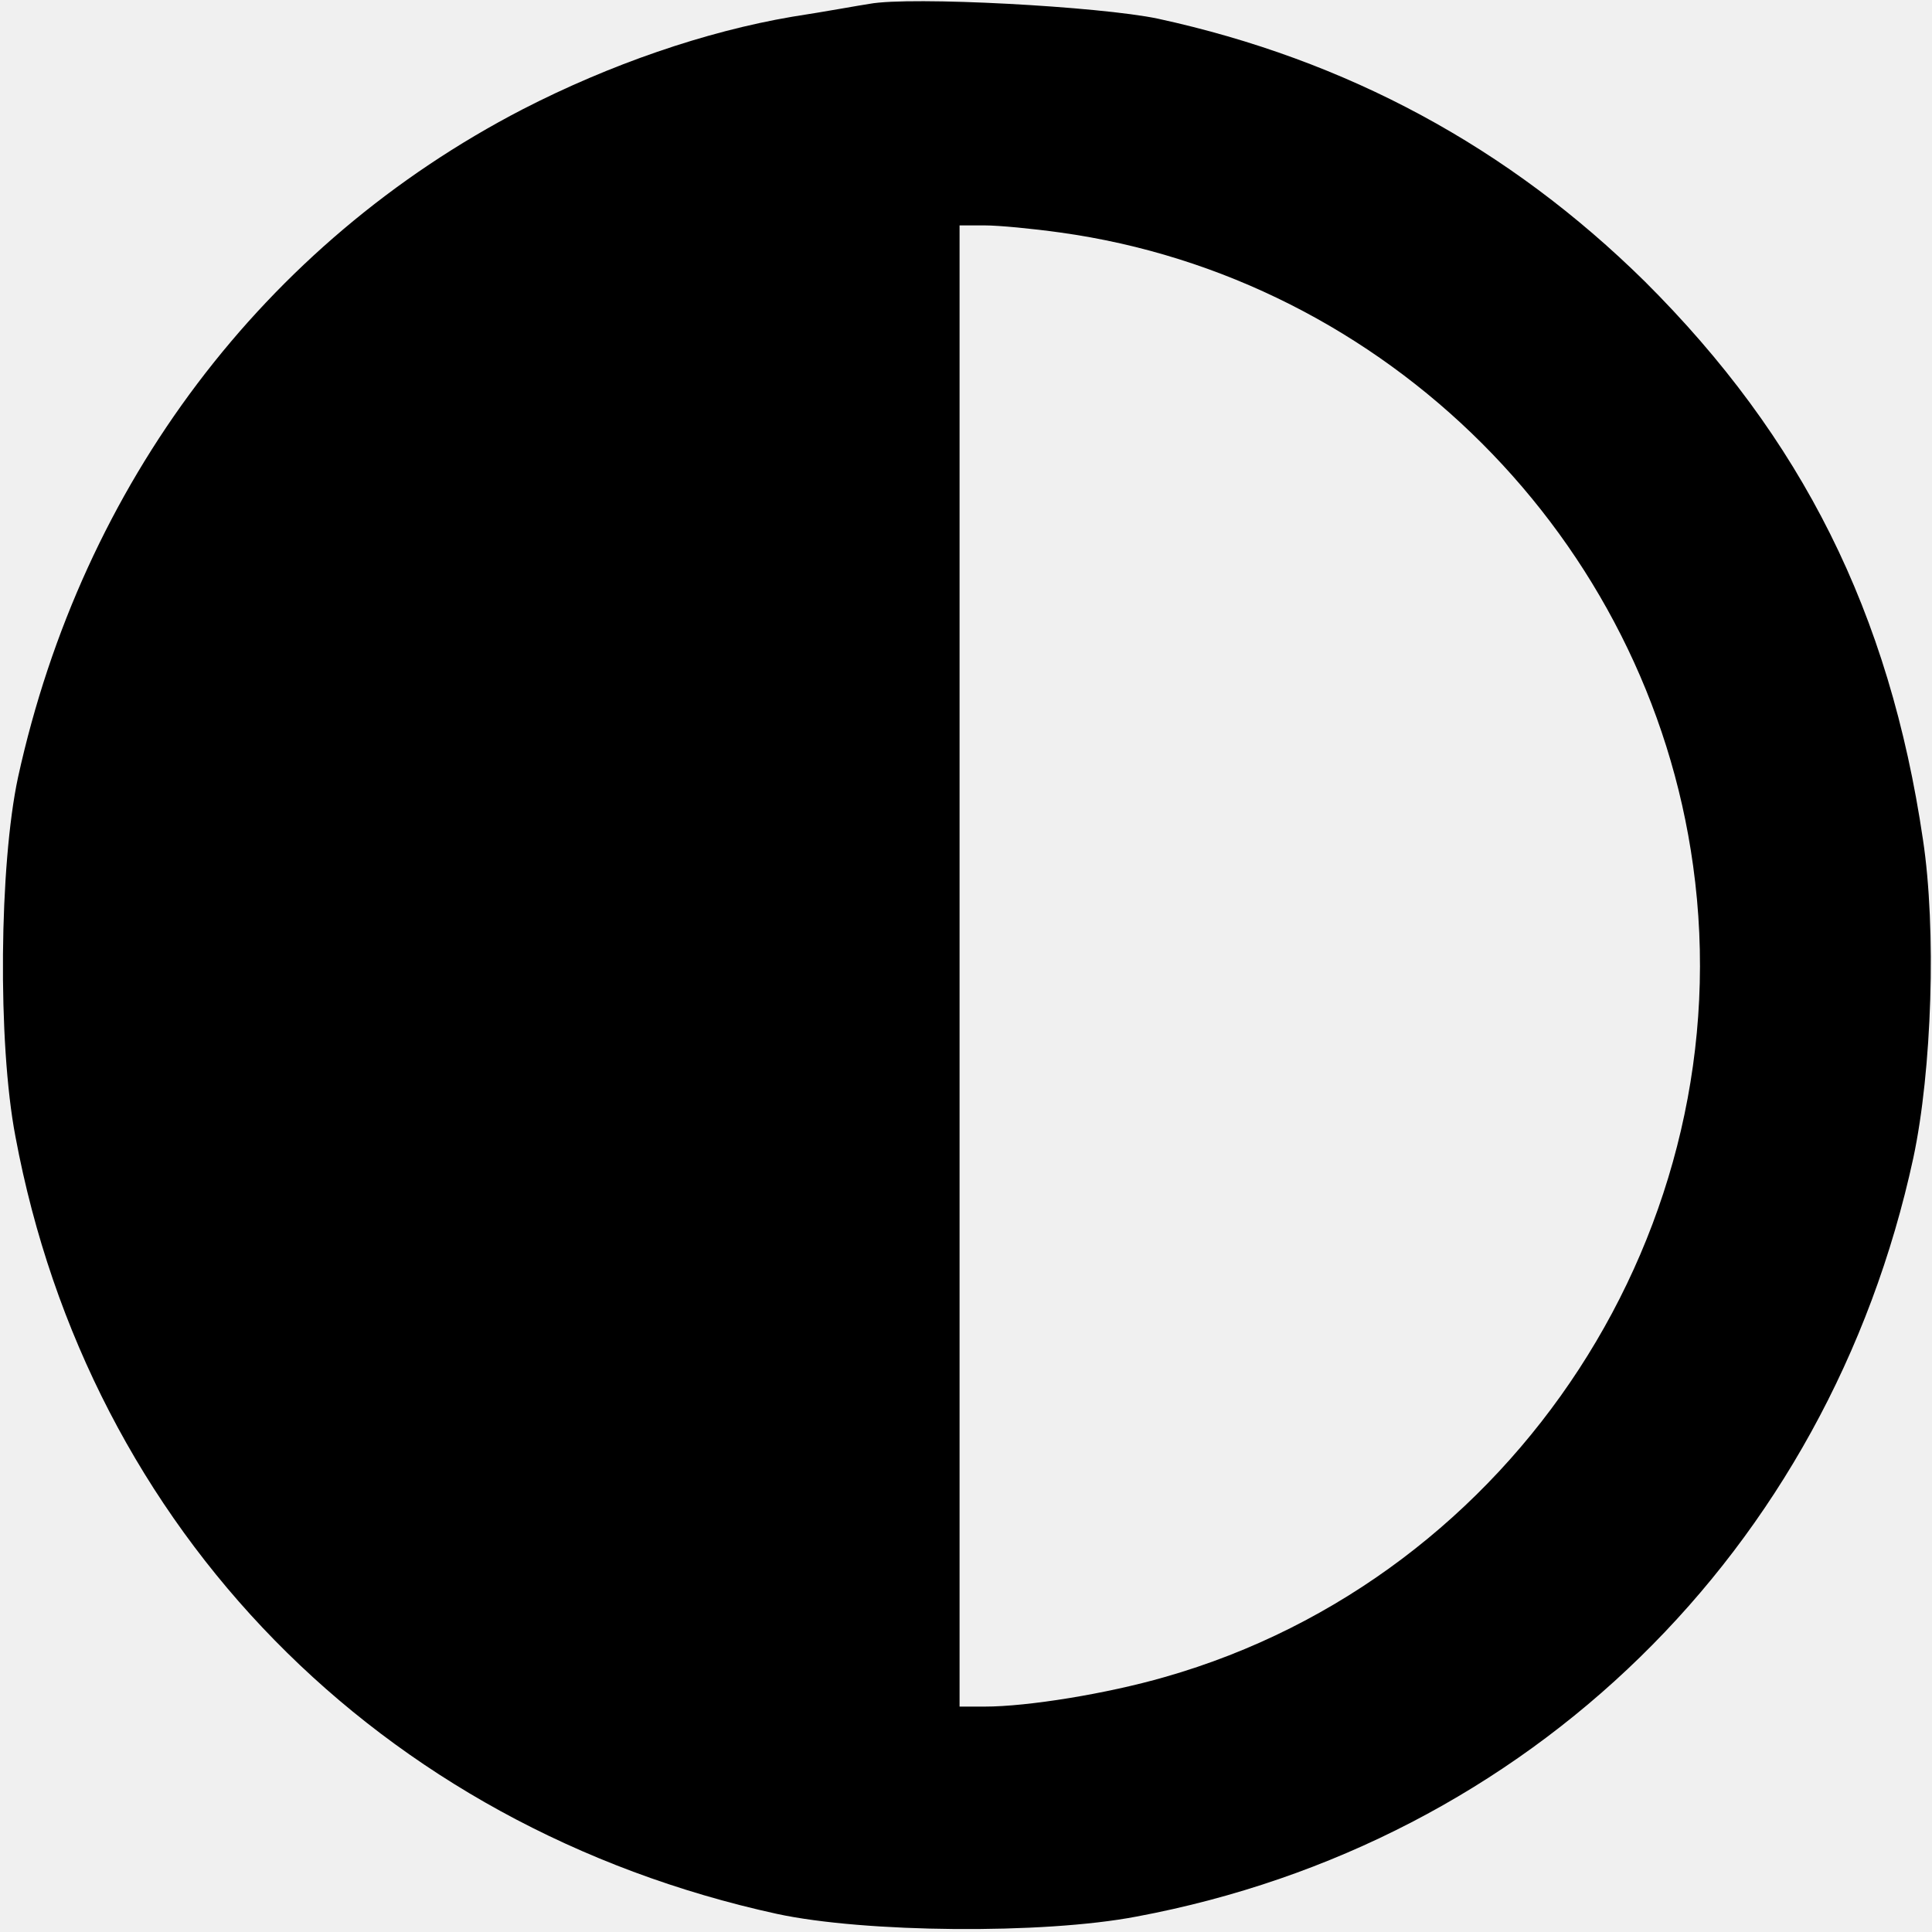
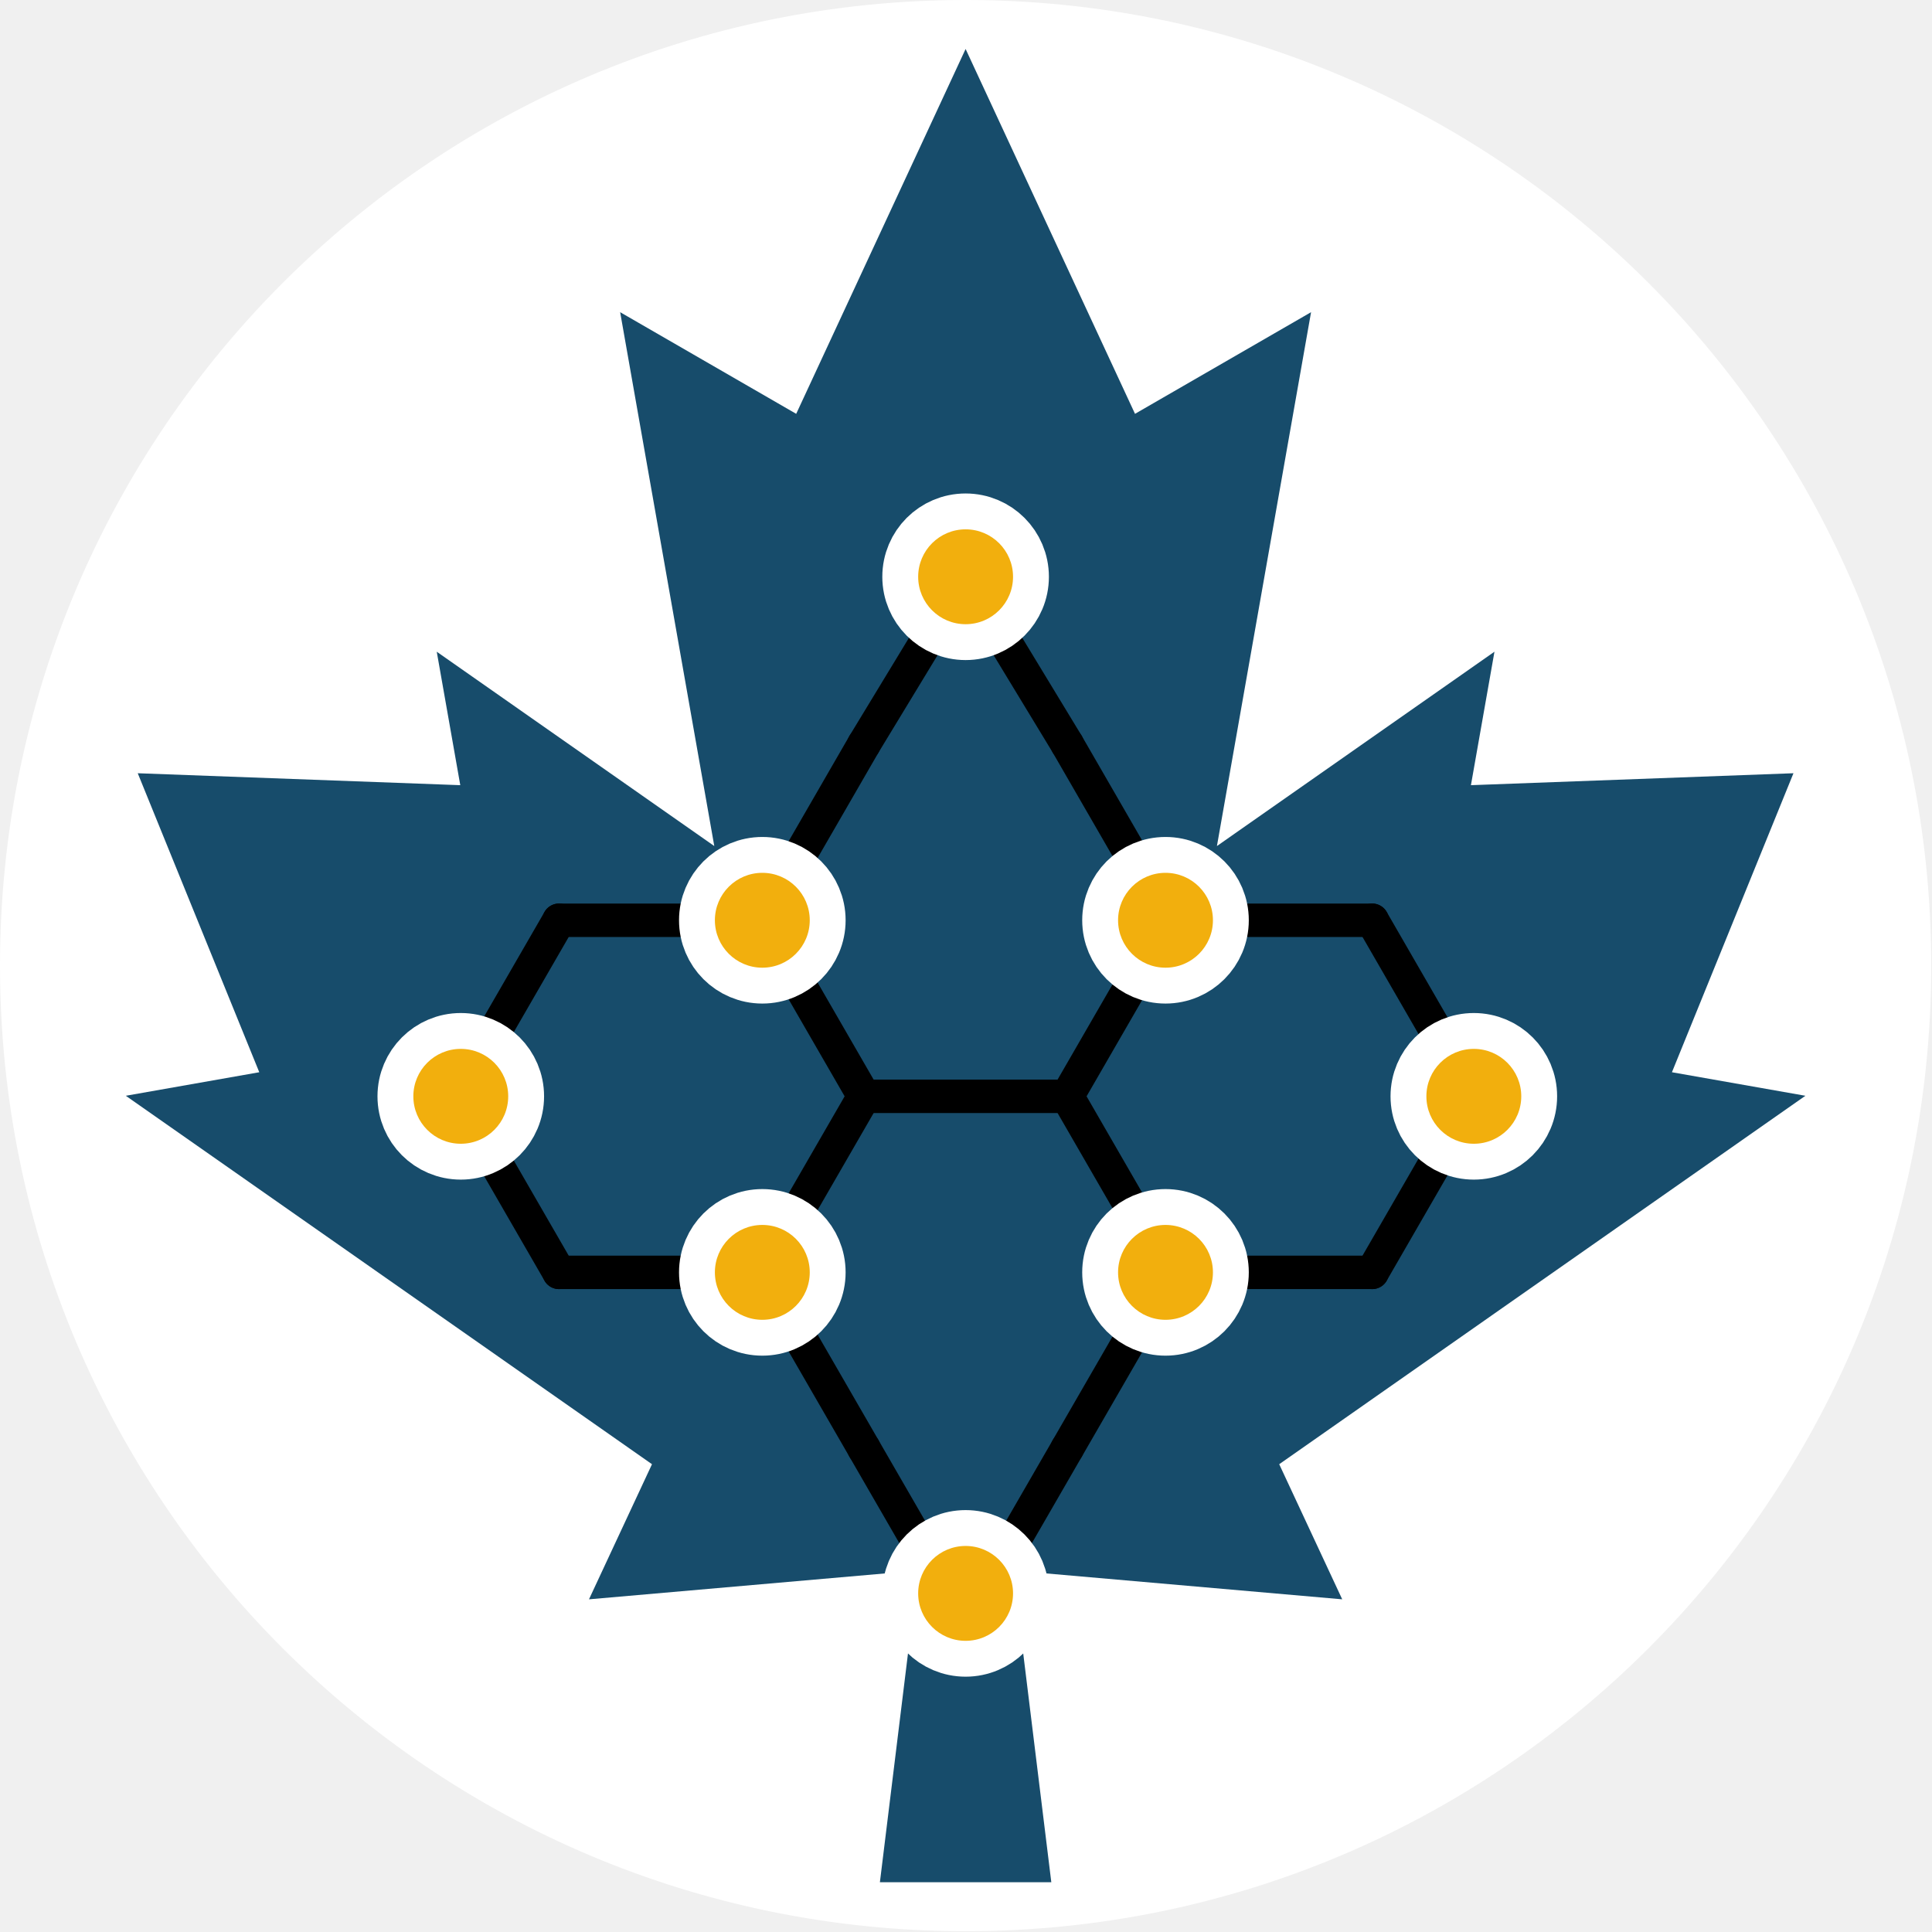
- <svg xmlns="http://www.w3.org/2000/svg" version="1.0" width="300pt" height="300pt" viewBox="0 0 300 300" preserveAspectRatio="xMidYMid meet">
-   <g transform="translate(0,300) scale(0.1,-0.1)" fill="#000000" stroke="none">
-     <path d="M1350 2994 c-14 -2 -68 -12 -120 -20 -135 -23 -283 -74 -419 -144 -401 -208 -683 -581 -783 -1037 -29 -135 -32 -412 -4 -558 114 -611 565 -1072 1183 -1207 135 -29 412 -32 558 -4 609 114 1074 568 1206 1178 29 136 36 355 15 494 -52 353 -188 624 -432 867 -211 208 -462 344 -756 408 -90 19 -384 35 -448 23z m296 -355 c507 -70 913 -476 983 -983 78 -560 -277 -1105 -820 -1260 -90 -26 -213 -46 -280 -46 l-39 0 0 1150 0 1150 39 0 c22 0 74 -5 117 -11z" />
+ <svg xmlns="http://www.w3.org/2000/svg" width="100%" height="100%" viewBox="0 0 2245 2245" version="1.1" xml:space="preserve" style="fill-rule:evenodd;clip-rule:evenodd;stroke-linecap:round;stroke-linejoin:round;stroke-miterlimit:1.5;">
+   <g transform="matrix(1,0,0,1,41.6667,-6.10794)">
+     <circle cx="1080.38" cy="1128.15" r="1080.38" style="fill:#fff;stroke:#fff;stroke-width:83.33px;" />
+   </g>
+   <g>
+     <g id="LWPOLYLINE" transform="matrix(-1,1.22465e-16,-1.22465e-16,-1,1122.04,1478.5)">
+       <path d="M99.591,-708.661l-199.182,-0l44.473,362.204l-382.511,-33.465l73.21,156.998l-611.428,428.127l155.087,27.346l-141.217,347.438l374.784,-13.871l-27.346,155.088l322.5,-225.817l-109.384,620.351l204.573,-118.11l196.85,423.955l196.85,-423.955l204.573,118.11l-109.384,-620.351l322.5,225.817l-27.346,-155.088l374.784,13.871l-141.217,-347.438l155.087,-27.346l-611.428,-428.127l73.21,-156.998l-382.511,33.465l44.473,-362.204Z" style="fill:#174c6b;" />
+     </g>
+     <g id="Hexes" transform="matrix(1,0,0,1,1122.04,848.581)">
+       <g>
+         <g id="LINE" transform="matrix(-1,1.22465e-16,-1.22465e-16,-1,0,629.921)">
+           <path d="M-236.22,-0l-236.221,0" style="fill:none;stroke:#000;stroke-width:38.89px;stroke-miterlimit:2;" />
+         </g>
+         <g id="LINE1" transform="matrix(-1,1.22465e-16,-1.22465e-16,-1,0,629.921)">
+           <path d="M-472.441,0l-118.11,204.573" style="fill:none;stroke:#000;stroke-width:38.89px;stroke-miterlimit:2;" />
+         </g>
+         <g id="LINE2" transform="matrix(-1,1.22465e-16,-1.22465e-16,-1,0,629.921)">
+           <path d="M-590.551,204.573l118.11,204.573" style="fill:none;stroke:#000;stroke-width:38.89px;stroke-miterlimit:2;" />
+         </g>
+         <g id="LINE3" transform="matrix(-1,1.22465e-16,-1.22465e-16,-1,0,629.921)">
+           <path d="M-472.441,409.146l236.221,-0" style="fill:none;stroke:#000;stroke-width:38.89px;stroke-miterlimit:2;" />
+         </g>
+         <g id="LINE4" transform="matrix(-1,1.22465e-16,-1.22465e-16,-1,0,629.921)">
+           <path d="M-236.22,409.146l118.11,-204.573" style="fill:none;stroke:#000;stroke-width:38.89px;stroke-miterlimit:2;" />
+         </g>
+         <g id="LINE5" transform="matrix(-1,1.22465e-16,-1.22465e-16,-1,0,629.921)">
+           <path d="M118.11,204.573l118.11,-204.573" style="fill:none;stroke:#000;stroke-width:38.89px;stroke-miterlimit:2;" />
+         </g>
+         <g id="LINE6" transform="matrix(-1,1.22465e-16,-1.22465e-16,-1,0,629.921)">
+           <path d="M236.22,0l-118.11,-204.573" style="fill:none;stroke:#000;stroke-width:38.89px;stroke-miterlimit:2;" />
+         </g>
+         <g id="LINE7" transform="matrix(-1,1.22465e-16,-1.22465e-16,-1,0,629.921)">
+           <path d="M-118.11,-204.573l-118.11,204.573" style="fill:none;stroke:#000;stroke-width:38.89px;stroke-miterlimit:2;" />
+         </g>
+         <g id="LINE8" transform="matrix(-1,1.22465e-16,-1.22465e-16,-1,0,629.921)">
+           <path d="M-236.22,-0l118.11,204.573" style="fill:none;stroke:#000;stroke-width:38.89px;stroke-miterlimit:2;" />
+         </g>
+         <g id="LINE9" transform="matrix(-1,1.22465e-16,-1.22465e-16,-1,0,629.921)">
+           <path d="M-118.11,204.573l236.22,-0" style="fill:none;stroke:#000;stroke-width:38.89px;stroke-miterlimit:2;" />
+         </g>
+         <g id="LINE10" transform="matrix(-1,1.22465e-16,-1.22465e-16,-1,0,629.921)">
+           <path d="M118.11,204.573l118.11,204.573" style="fill:none;stroke:#000;stroke-width:38.89px;stroke-miterlimit:2;" />
+         </g>
+         <g id="LINE11" transform="matrix(-1,1.22465e-16,-1.22465e-16,-1,0,629.921)">
+           <path d="M236.22,409.146l236.221,-0" style="fill:none;stroke:#000;stroke-width:38.89px;stroke-miterlimit:2;" />
+         </g>
+         <g id="LINE12" transform="matrix(-1,1.22465e-16,-1.22465e-16,-1,0,629.921)">
+           <path d="M472.441,409.146l118.11,-204.573" style="fill:none;stroke:#000;stroke-width:38.89px;stroke-miterlimit:2;" />
+         </g>
+         <g id="LINE13" transform="matrix(-1,1.22465e-16,-1.22465e-16,-1,0,629.921)">
+           <path d="M590.551,204.573l-118.11,-204.573" style="fill:none;stroke:#000;stroke-width:38.89px;stroke-miterlimit:2;" />
+         </g>
+         <g id="LINE14" transform="matrix(-1,1.22465e-16,-1.22465e-16,-1,0,629.921)">
+           <path d="M472.441,-0l-236.221,0" style="fill:none;stroke:#000;stroke-width:38.89px;stroke-miterlimit:2;" />
+         </g>
+         <g id="LINE15" transform="matrix(-1,1.22465e-16,-1.22465e-16,-1,0,629.921)">
+           <path d="M-236.22,409.146l118.11,204.573" style="fill:none;stroke:#000;stroke-width:38.89px;stroke-miterlimit:2;" />
+         </g>
+         <g id="LINE16" transform="matrix(-1,1.22465e-16,-1.22465e-16,-1,0,629.921)">
+           <path d="M118.11,613.719l118.11,-204.573" style="fill:none;stroke:#000;stroke-width:38.89px;stroke-miterlimit:2;" />
+         </g>
+         <g id="LINE17" transform="matrix(-1,1.22465e-16,-1.22465e-16,-1,0,629.921)">
+           <path d="M-118.11,613.719l118.11,194.573" style="fill:none;stroke:#000;stroke-width:38.89px;stroke-miterlimit:2;" />
+         </g>
+         <g id="LINE18" transform="matrix(-1,1.22465e-16,-1.22465e-16,-1,0,629.921)">
+           <path d="M-0,808.292l118.11,-194.573" style="fill:none;stroke:#000;stroke-width:38.89px;stroke-miterlimit:2;" />
+         </g>
+         <g id="LINE19" transform="matrix(-1,1.22465e-16,-1.22465e-16,-1,0,629.921)">
+           <path d="M-118.11,-204.573l118.11,-204.573" style="fill:none;stroke:#000;stroke-width:38.89px;stroke-miterlimit:2;" />
+         </g>
+         <g id="LINE20" transform="matrix(-1,1.22465e-16,-1.22465e-16,-1,0,629.921)">
+           <path d="M118.11,-204.573l-118.11,-204.573" style="fill:none;stroke:#000;stroke-width:38.89px;stroke-miterlimit:2;" />
+         </g>
+       </g>
+     </g>
+     <g id="Dot-Stroke" transform="matrix(1,0,0,1,1122.04,848.581)">
+       <g>
+         <g transform="matrix(1.38667,0,0,1.38667,-1102.98,-983.853)">
+           <circle cx="372.379" cy="1016.25" r="39.749" style="fill:none;stroke:#fff;stroke-width:60.1px;" />
+         </g>
+         <g transform="matrix(1.38667,0,0,1.38667,-516.365,-406.252)">
+           <circle cx="372.379" cy="1016.25" r="39.749" style="fill:none;stroke:#fff;stroke-width:60.1px;" />
+         </g>
+         <g transform="matrix(1.38667,0,0,1.38667,-284.081,-1188.43)">
+           <circle cx="372.379" cy="1016.25" r="39.749" style="fill:none;stroke:#fff;stroke-width:60.1px;" />
+         </g>
+         <g transform="matrix(1.38667,0,0,1.38667,-752.585,-779.28)">
+           <circle cx="372.379" cy="1016.25" r="39.749" style="fill:none;stroke:#fff;stroke-width:60.1px;" />
+         </g>
+         <g transform="matrix(1.38667,0,0,1.38667,74.1865,-983.853)">
+           <circle cx="372.379" cy="1016.25" r="39.749" style="fill:none;stroke:#fff;stroke-width:60.1px;" />
+         </g>
+         <g transform="matrix(1.38667,0,0,1.38667,-752.585,-1188.43)">
+           <circle cx="372.379" cy="1016.25" r="39.749" style="fill:none;stroke:#fff;stroke-width:60.1px;" />
+         </g>
+         <g transform="matrix(1.38667,0,0,1.38667,-284.081,-779.28)">
+           <circle cx="372.379" cy="1016.25" r="39.749" style="fill:none;stroke:#fff;stroke-width:60.1px;" />
+         </g>
+         <g transform="matrix(1.38667,0,0,1.38667,-516.365,-1587.57)">
+           <circle cx="372.379" cy="1016.25" r="39.749" style="fill:none;stroke:#fff;stroke-width:60.1px;" />
+         </g>
+       </g>
+     </g>
+     <g id="Dot-Core" transform="matrix(1,0,0,1,1122.04,848.581)">
+       <g transform="matrix(1.38667,0,0,1.38667,-1102.98,-983.853)">
+         <circle cx="372.379" cy="1016.25" r="39.749" style="fill:#f2af0d;" />
+       </g>
+       <g transform="matrix(1.38667,0,0,1.38667,-516.365,-406.252)">
+         <circle cx="372.379" cy="1016.25" r="39.749" style="fill:#f2af0d;" />
+       </g>
+       <g transform="matrix(1.38667,0,0,1.38667,-284.081,-1188.43)">
+         <circle cx="372.379" cy="1016.25" r="39.749" style="fill:#f2af0d;" />
+       </g>
+       <g transform="matrix(1.38667,0,0,1.38667,-752.585,-779.28)">
+         <circle cx="372.379" cy="1016.25" r="39.749" style="fill:#f2af0d;" />
+       </g>
+       <g transform="matrix(1.38667,0,0,1.38667,74.1865,-983.853)">
+         <circle cx="372.379" cy="1016.25" r="39.749" style="fill:#f2af0d;" />
+       </g>
+       <g transform="matrix(1.38667,0,0,1.38667,-752.585,-1188.43)">
+         <circle cx="372.379" cy="1016.25" r="39.749" style="fill:#f2af0d;" />
+       </g>
+       <g transform="matrix(1.38667,0,0,1.38667,-284.081,-779.28)">
+         <circle cx="372.379" cy="1016.25" r="39.749" style="fill:#f2af0d;" />
+       </g>
+       <g transform="matrix(1.38667,0,0,1.38667,-516.365,-1587.57)">
+         <circle cx="372.379" cy="1016.25" r="39.749" style="fill:#f2af0d;" />
+       </g>
+     </g>
  </g>
</svg>
